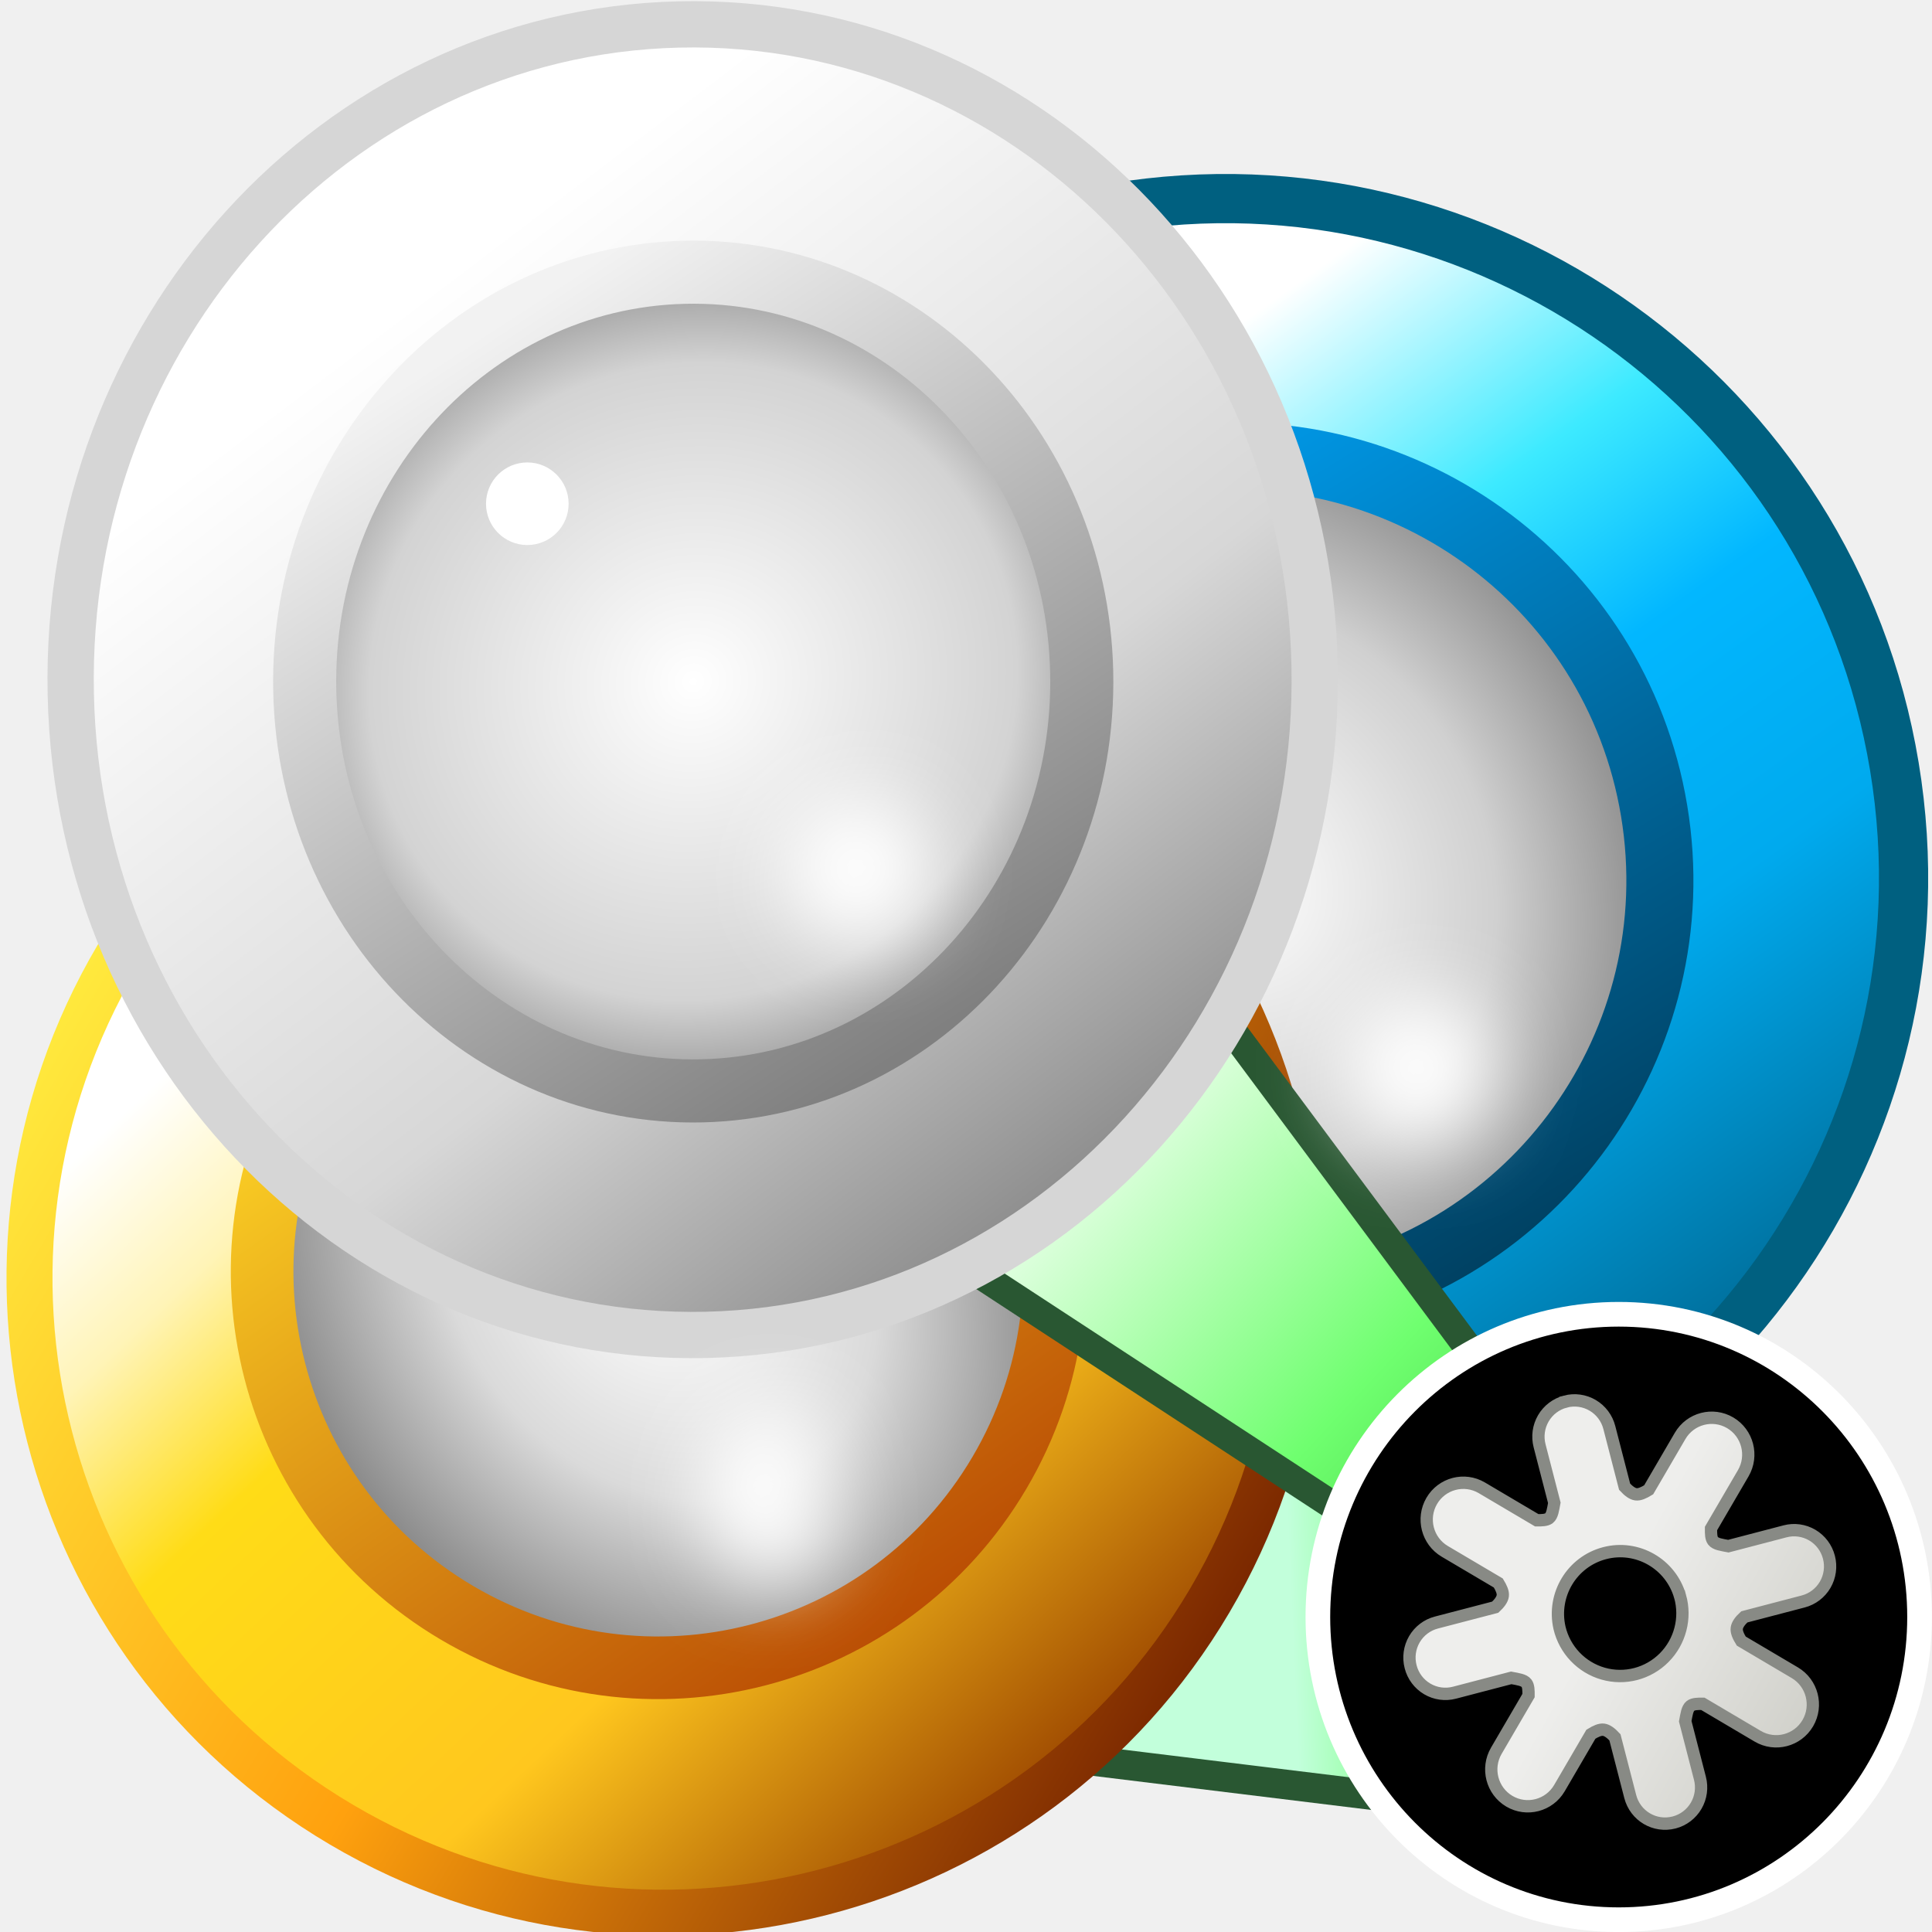
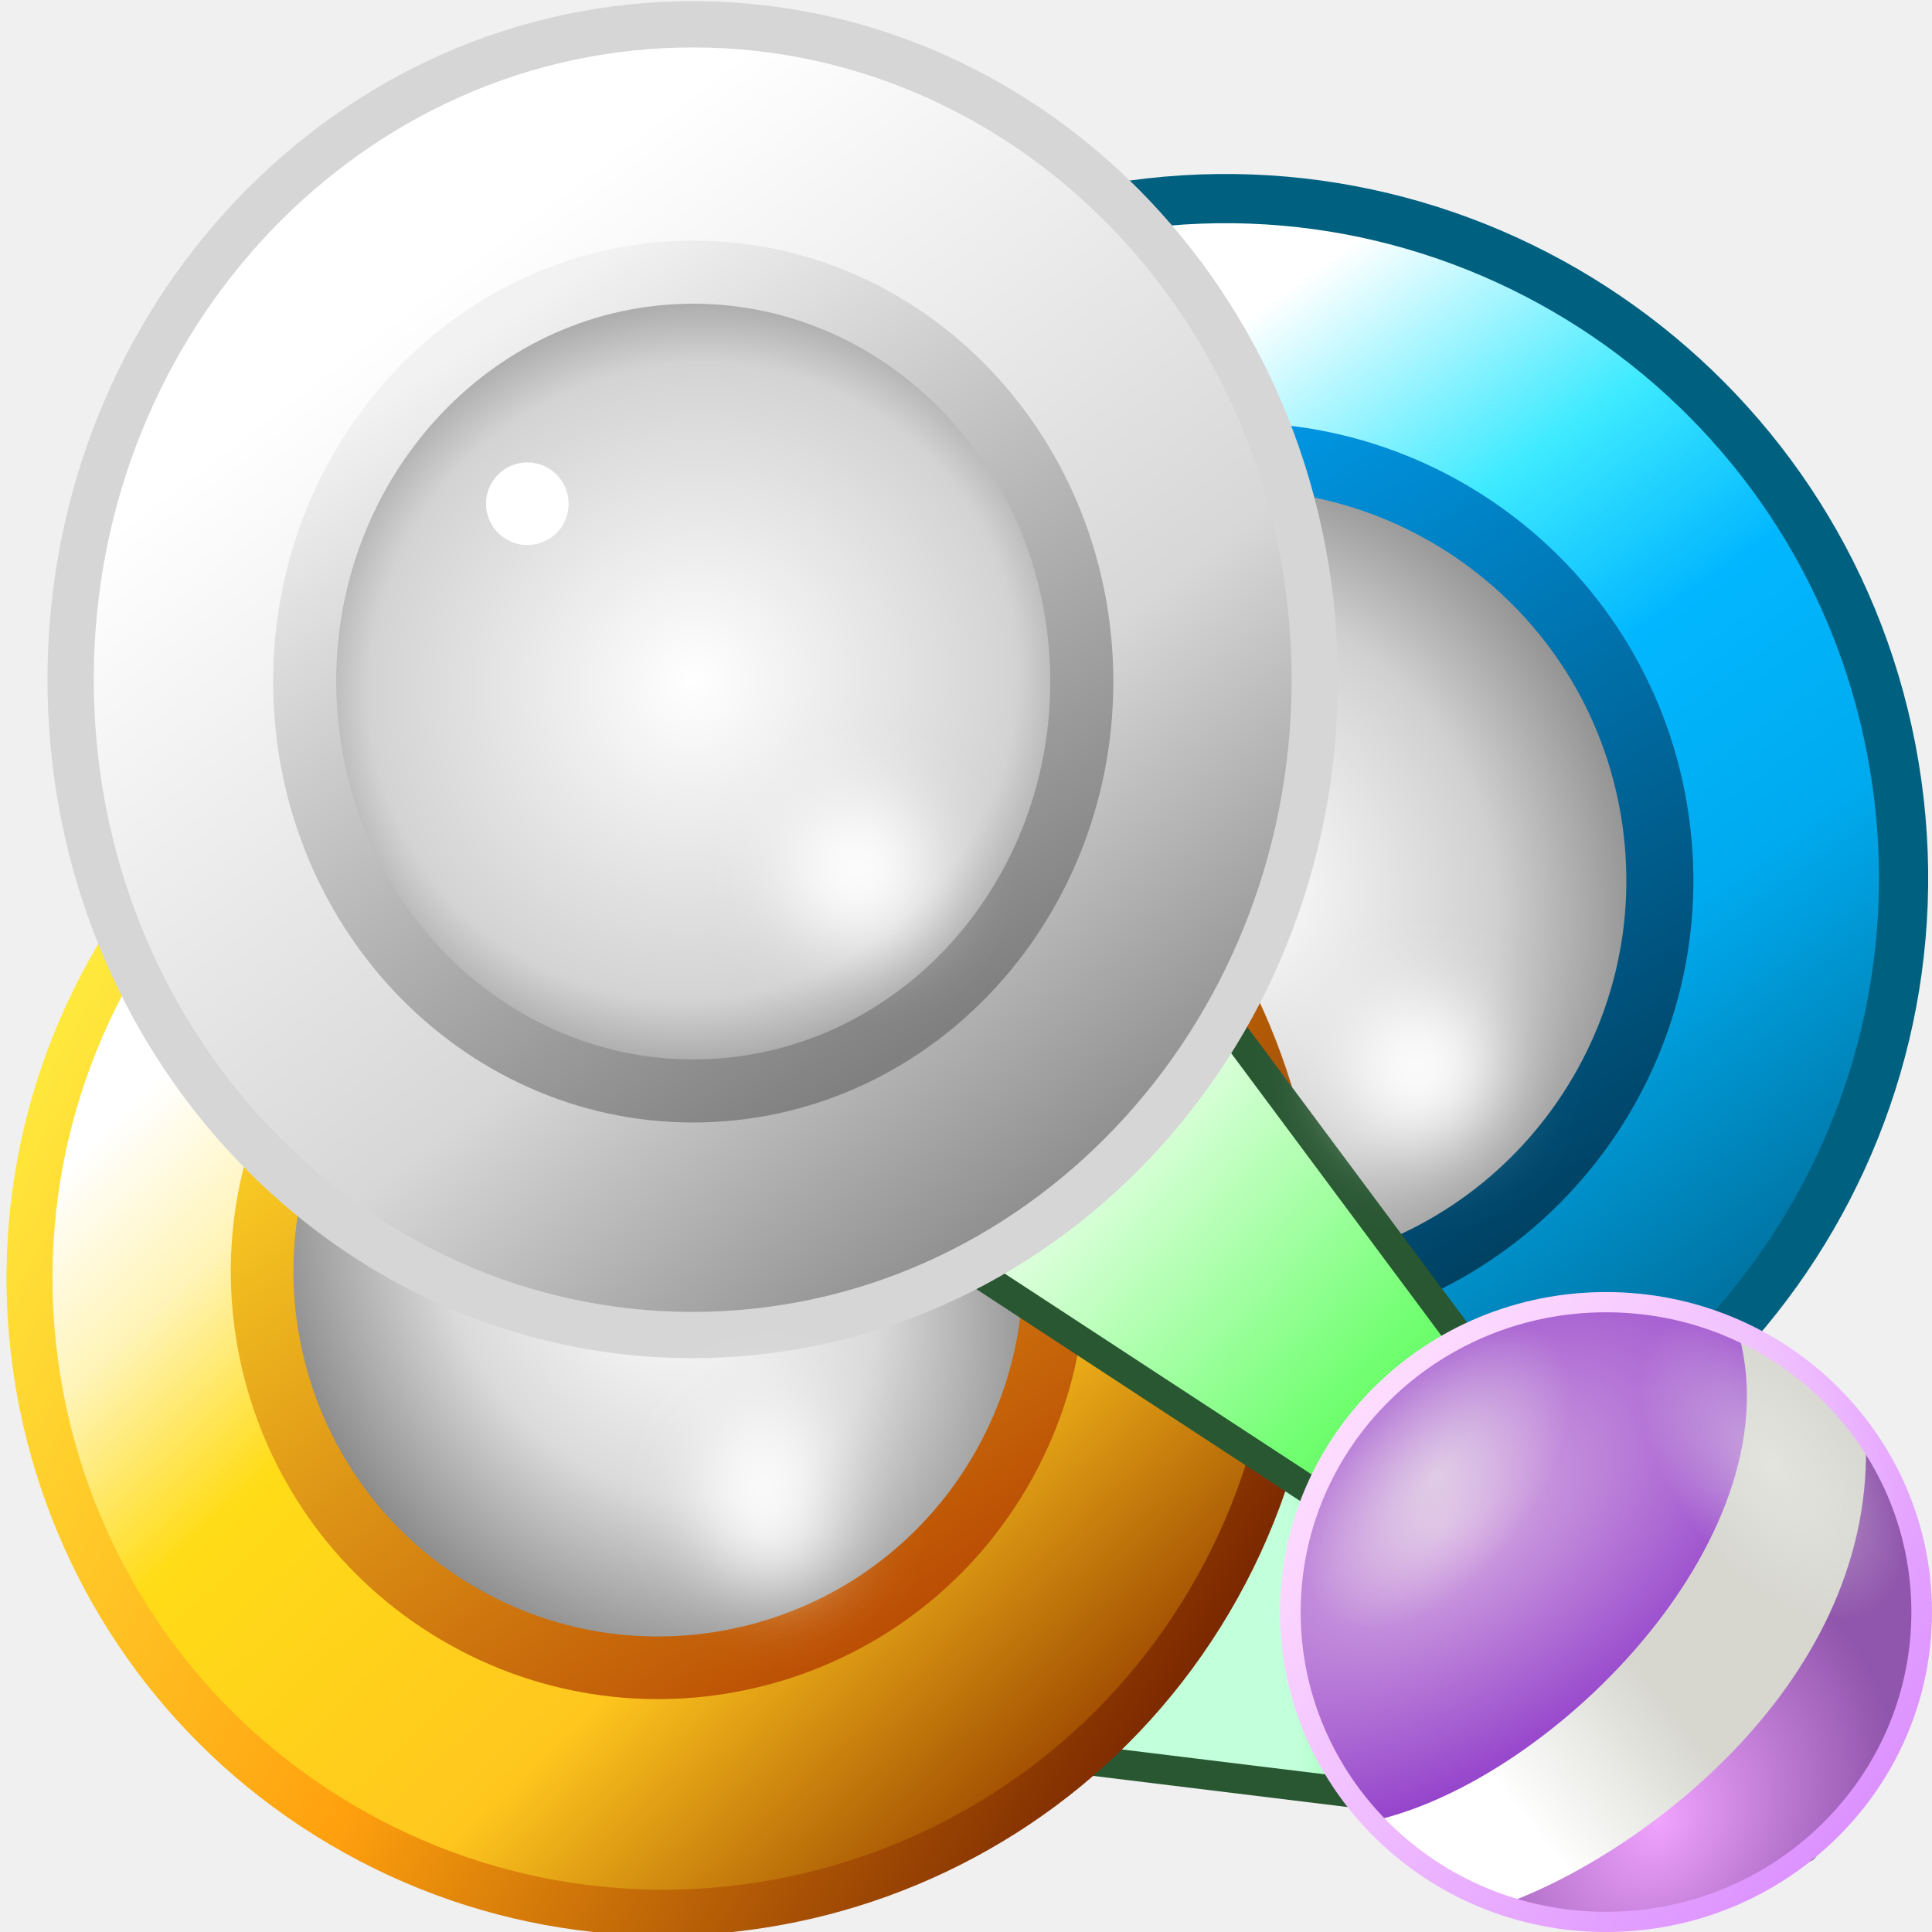
<svg xmlns="http://www.w3.org/2000/svg" xmlns:xlink="http://www.w3.org/1999/xlink" width="64mm" height="64mm" viewBox="0 0 64 64">
  <defs>
-     <linearGradient id="m">
+     <linearGradient id="j">
      <stop offset="0" stop-color="#7b2800" />
      <stop offset=".503" stop-color="#ffa10e" />
      <stop offset="1" stop-color="#ffe93d" />
    </linearGradient>
-     <linearGradient id="l">
+     <linearGradient id="i">
      <stop offset="0" stop-color="#ffd827" />
      <stop offset="1" stop-color="#b33f00" />
    </linearGradient>
-     <linearGradient id="k">
+     <linearGradient id="h">
      <stop offset="0" stop-color="#009dee" />
      <stop offset="1" stop-color="#003753" />
    </linearGradient>
    <linearGradient id="g">
      <stop offset="0" stop-color="#f2f2f2" />
      <stop offset="1" stop-color="gray" />
    </linearGradient>
    <linearGradient id="f">
      <stop offset="0" stop-color="#6fff6f" />
      <stop offset="1" stop-color="#005800" />
    </linearGradient>
    <linearGradient id="e">
      <stop offset="0" stop-color="#c2ffdb" />
      <stop offset=".255" stop-color="#6fff6f" />
      <stop offset="1" stop-color="#004d00" />
    </linearGradient>
    <linearGradient id="q">
      <stop offset="0" stop-color="#fff" />
      <stop offset=".468" stop-color="#dadada" />
      <stop offset="1" stop-color="#6e6e6e" />
    </linearGradient>
    <linearGradient id="p">
      <stop offset="0" stop-color="#fff" />
      <stop offset=".513" stop-color="#d0d0d0" />
      <stop offset="1" stop-color="#676767" />
    </linearGradient>
    <linearGradient id="o">
      <stop offset="0" stop-color="#fff" />
      <stop offset=".741" stop-color="#d3d3d3" />
      <stop offset=".994" stop-color="#8e8e8e" />
    </linearGradient>
    <linearGradient id="d">
      <stop offset="0" stop-color="#fff" />
      <stop offset=".399" stop-color="#6fff6f" />
      <stop offset="1" stop-color="#007d00" />
    </linearGradient>
    <linearGradient id="c">
      <stop offset=".113" stop-color="#fff" />
      <stop offset=".244" stop-color="#fff4b7" />
      <stop offset=".396" stop-color="#ffdc17" />
      <stop offset=".705" stop-color="#ffc71e" />
      <stop offset="1" stop-color="#9d4800" />
    </linearGradient>
    <linearGradient id="b">
      <stop offset=".198" stop-color="#fff" />
      <stop offset=".398" stop-color="#3deaff" />
      <stop offset=".545" stop-color="#02b7ff" />
      <stop offset=".73" stop-color="#0ae" />
      <stop offset="1" stop-color="#006d99" />
    </linearGradient>
    <linearGradient id="a">
      <stop offset=".142" stop-color="#fff" />
      <stop offset=".669" stop-color="#d7d7d7" />
      <stop offset="1" stop-color="#8c8c8c" />
    </linearGradient>
-     <linearGradient xlink:href="#a" id="B" x1="10.148" y1="5.12" x2="35.432" y2="39.969" gradientUnits="userSpaceOnUse" />
-     <linearGradient xlink:href="#b" id="s" x1="23.651" y1="14.587" x2="43.913" y2="55.855" gradientUnits="userSpaceOnUse" />
-     <linearGradient xlink:href="#c" id="w" x1="-20.459" y1="-18.821" x2="-60.891" y2="-30.538" gradientUnits="userSpaceOnUse" />
-     <linearGradient xlink:href="#d" id="A" x1="34.063" y1="36.533" x2="60.969" y2="61.622" gradientUnits="userSpaceOnUse" gradientTransform="translate(-.04 -.234)" />
-     <linearGradient xlink:href="#e" id="v" x1="40.025" y1="51.3" x2="61.612" y2="63.024" gradientUnits="userSpaceOnUse" gradientTransform="matrix(.66382 -.33402 .43012 1.41934 -5.857 -6.344)" />
-     <linearGradient xlink:href="#f" id="r" x1="54.059" y1="45.594" x2="62.332" y2="62.32" gradientUnits="userSpaceOnUse" gradientTransform="translate(.39 .117)" />
-     <linearGradient xlink:href="#g" id="D" x1="15.555" y1="11.552" x2="30.07" y2="35.01" gradientUnits="userSpaceOnUse" />
-     <linearGradient xlink:href="#k" id="u" x1="28.995" y1="22.531" x2="41.349" y2="53.158" gradientUnits="userSpaceOnUse" />
-     <linearGradient xlink:href="#l" id="z" x1="-28.175" y1="-18.696" x2="-56.278" y2="-31.224" gradientUnits="userSpaceOnUse" />
-     <linearGradient xlink:href="#m" id="x" x1="-62.22" y1="-25.308" x2="-18.692" y2="-25.308" gradientUnits="userSpaceOnUse" />
-     <linearGradient xlink:href="#n" id="H" x1="7.598" y1="7.681" x2="12.404" y2="12.336" gradientUnits="userSpaceOnUse" gradientTransform="matrix(1.12453 -.29235 .29238 1.1244 47.126 26.974)" />
-     <linearGradient id="n">
-       <stop offset="0" stop-color="#eeeeec" />
-       <stop offset="1" stop-color="#d2d2cc" />
+     <linearGradient xlink:href="#a" id="H" x1="10.148" y1="5.12" x2="35.432" y2="39.969" gradientUnits="userSpaceOnUse" />
+     <linearGradient xlink:href="#b" id="y" x1="23.651" y1="14.587" x2="43.913" y2="55.855" gradientUnits="userSpaceOnUse" />
+     <linearGradient xlink:href="#c" id="C" x1="-20.459" y1="-18.821" x2="-60.891" y2="-30.538" gradientUnits="userSpaceOnUse" />
+     <linearGradient xlink:href="#d" id="G" x1="34.063" y1="36.533" x2="60.969" y2="61.622" gradientUnits="userSpaceOnUse" gradientTransform="translate(-.04 -.234)" />
+     <linearGradient xlink:href="#e" id="B" x1="40.025" y1="51.3" x2="61.612" y2="63.024" gradientUnits="userSpaceOnUse" gradientTransform="matrix(.66382 -.33402 .43012 1.41934 -5.857 -6.344)" />
+     <linearGradient xlink:href="#f" id="x" x1="54.059" y1="45.594" x2="62.332" y2="62.32" gradientUnits="userSpaceOnUse" gradientTransform="translate(.39 .117)" />
+     <linearGradient xlink:href="#g" id="J" x1="15.555" y1="11.552" x2="30.07" y2="35.01" gradientUnits="userSpaceOnUse" />
+     <linearGradient xlink:href="#h" id="A" x1="28.995" y1="22.531" x2="41.349" y2="53.158" gradientUnits="userSpaceOnUse" />
+     <linearGradient xlink:href="#i" id="F" x1="-28.175" y1="-18.696" x2="-56.278" y2="-31.224" gradientUnits="userSpaceOnUse" />
+     <linearGradient xlink:href="#j" id="D" x1="-62.22" y1="-25.308" x2="-18.692" y2="-25.308" gradientUnits="userSpaceOnUse" />
+     <linearGradient id="r">
+       <stop offset="0" stop-color="#d8aee3" />
+       <stop offset="1" stop-color="#9544cb" />
    </linearGradient>
-     <radialGradient xlink:href="#o" id="C" cx="22.484" cy="23.108" fx="22.484" fy="23.108" r="13.917" gradientTransform="matrix(.54506 .85524 -.88595 .5605 30.701 -9.074)" gradientUnits="userSpaceOnUse" />
-     <radialGradient xlink:href="#p" id="t" cx="35.62" cy="35.459" fx="35.62" fy="35.459" r="15.154" gradientUnits="userSpaceOnUse" gradientTransform="rotate(72.063 41.544 31.245)scale(1.22763 1.07673)" />
-     <radialGradient xlink:href="#q" id="y" cx="-40.187" cy="-25.201" fx="-40.187" fy="-25.201" r="14.157" gradientUnits="userSpaceOnUse" gradientTransform="rotate(200.522 -44.48 -25.978)scale(1.21365 1)" />
-     <filter id="E" x="-.62" y="-.62" width="2.24" height="2.24" color-interpolation-filters="sRGB">
+     <linearGradient id="u">
+       <stop offset="0" stop-color="#eeeeec" stop-opacity=".6" />
+       <stop offset="1" stop-color="#eeeeec" stop-opacity="0" />
+     </linearGradient>
+     <linearGradient id="w">
+       <stop offset="0" stop-color="#eeeeec" stop-opacity=".546" />
+       <stop offset="1" stop-color="#eeeeec" stop-opacity="0" />
+     </linearGradient>
+     <linearGradient id="s">
+       <stop offset="0" stop-color="#f0a3ff" />
+       <stop offset="1" stop-color="#9055ac" />
+     </linearGradient>
+     <linearGradient y2="27.046" x2="23.799" y1="30.134" x1="4.635" gradientTransform="rotate(-30 36 -19.955)scale(.32835 .33)" gradientUnits="userSpaceOnUse" id="P" xlink:href="#t" />
+     <linearGradient id="t">
+       <stop offset=".355" stop-color="#fff" />
+       <stop offset="1" stop-color="#d7d7d0" />
+     </linearGradient>
+     <linearGradient y2="35.589" x2="39.99" y1="7.633" x1="7.011" gradientUnits="userSpaceOnUse" id="R" xlink:href="#v" />
+     <linearGradient id="v">
+       <stop offset="0" stop-color="#fedcff" />
+       <stop offset="1" stop-color="#dd93ff" />
+     </linearGradient>
+     <radialGradient xlink:href="#o" id="I" cx="22.484" cy="23.108" fx="22.484" fy="23.108" r="13.917" gradientTransform="matrix(.54506 .85524 -.88595 .5605 30.701 -9.074)" gradientUnits="userSpaceOnUse" />
+     <radialGradient xlink:href="#p" id="z" cx="35.62" cy="35.459" fx="35.62" fy="35.459" r="15.154" gradientUnits="userSpaceOnUse" gradientTransform="rotate(72.063 41.544 31.245)scale(1.22763 1.07673)" />
+     <radialGradient xlink:href="#q" id="E" cx="-40.187" cy="-25.201" fx="-40.187" fy="-25.201" r="14.157" gradientUnits="userSpaceOnUse" gradientTransform="rotate(200.522 -44.48 -25.978)scale(1.21365 1)" />
+     <radialGradient r="19.25" fy="9.532" fx="16.768" cy="9.532" cx="16.768" gradientTransform="matrix(.4233 -.282 .15425 .23185 12.778 18.17)" gradientUnits="userSpaceOnUse" id="N" xlink:href="#r" />
+     <radialGradient r="19.304" fy="35.457" fx="19.739" cy="35.457" cx="19.739" gradientTransform="matrix(.18573 -.24772 .19376 .14638 15.67 21.894)" gradientUnits="userSpaceOnUse" id="O" xlink:href="#s" />
+     <radialGradient r="6.5" fy="18.857" fx="19.786" cy="18.857" cx="19.786" gradientTransform="matrix(1 0 0 1.89011 0 -16.785)" gradientUnits="userSpaceOnUse" id="Q" xlink:href="#u" />
+     <radialGradient r="6.5" fy="18.857" fx="19.786" cy="18.857" cx="19.786" gradientTransform="matrix(1 0 0 1.89011 0 -16.785)" gradientUnits="userSpaceOnUse" id="S" xlink:href="#w" />
+     <filter id="K" x="-.62" y="-.62" width="2.24" height="2.24" color-interpolation-filters="sRGB">
      <feGaussianBlur stdDeviation=".707" />
    </filter>
-     <filter id="F" x="-.662" y="-.535" width="2.325" height="2.069" color-interpolation-filters="sRGB">
+     <filter id="L" x="-.662" y="-.535" width="2.325" height="2.069" color-interpolation-filters="sRGB">
      <feGaussianBlur stdDeviation="0.707 0.726" />
    </filter>
-     <filter id="G" x="-.62" y="-.62" width="2.24" height="2.24" color-interpolation-filters="sRGB">
+     <filter id="M" x="-.62" y="-.62" width="2.24" height="2.24" color-interpolation-filters="sRGB">
      <feGaussianBlur stdDeviation=".707" />
    </filter>
  </defs>
-   <path d="m61.078 59.918-8.989-32.79-10.844 4.995Z" fill="url(#r)" stroke="#295732" stroke-width=".945" stroke-linecap="round" stroke-linejoin="round" />
-   <circle cx="35.273" cy="35.309" transform="rotate(-9.414)" r="22.482" fill="url(#s)" stroke="#006080" stroke-width="1.63" stroke-linecap="round" stroke-linejoin="round" />
-   <circle cx="35.62" cy="35.459" r="14.044" transform="rotate(-9.414)" fill="url(#t)" stroke="url(#u)" stroke-width="2.221" stroke-linecap="round" stroke-linejoin="round" />
-   <path d="M59.76 61.216 33.417 41.34 34 58.062Z" fill="url(#v)" stroke="#295732" stroke-width=".985" stroke-linecap="round" stroke-linejoin="round" />
-   <circle cx="-40.456" cy="-25.308" r="21.002" transform="rotate(-149.458)" fill="url(#w)" stroke="url(#x)" stroke-width="1.523" stroke-linecap="round" stroke-linejoin="round" />
-   <circle cx="-40.187" cy="-25.201" r="13.12" transform="rotate(-149.458)" fill="url(#y)" stroke="url(#z)" stroke-width="2.075" stroke-linecap="round" stroke-linejoin="round" />
-   <path d="M60.457 60.536 40.207 33.32l-8.446 8.439Z" fill="url(#A)" stroke="#295732" stroke-width=".945" stroke-linecap="round" stroke-linejoin="round" />
-   <ellipse cx="22.467" cy="23.045" transform="rotate(-1.339)skewX(-.133)" rx="20.607" ry="21.709" fill="url(#B)" stroke="#d6d6d6" stroke-width="1.533" stroke-linecap="round" stroke-linejoin="round" />
-   <ellipse cx="22.484" cy="23.108" transform="rotate(-1.339)skewX(-.133)" rx="12.872" ry="13.561" fill="url(#C)" stroke="url(#D)" stroke-width="2.09" stroke-linecap="round" stroke-linejoin="round" />
+   <path d="m61.078 59.918-8.989-32.79-10.844 4.995Z" fill="url(#x)" stroke="#295732" stroke-width=".945" stroke-linecap="round" stroke-linejoin="round" />
+   <circle cx="35.273" cy="35.309" transform="rotate(-9.414)" r="22.482" fill="url(#y)" stroke="#006080" stroke-width="1.63" stroke-linecap="round" stroke-linejoin="round" />
+   <circle cx="35.62" cy="35.459" r="14.044" transform="rotate(-9.414)" fill="url(#z)" stroke="url(#A)" stroke-width="2.221" stroke-linecap="round" stroke-linejoin="round" />
+   <path d="M59.76 61.216 33.417 41.34 34 58.062Z" fill="url(#B)" stroke="#295732" stroke-width=".985" stroke-linecap="round" stroke-linejoin="round" />
+   <circle cx="-40.456" cy="-25.308" r="21.002" transform="rotate(-149.458)" fill="url(#C)" stroke="url(#D)" stroke-width="1.523" stroke-linecap="round" stroke-linejoin="round" />
+   <circle cx="-40.187" cy="-25.201" r="13.12" transform="rotate(-149.458)" fill="url(#E)" stroke="url(#F)" stroke-width="2.075" stroke-linecap="round" stroke-linejoin="round" />
+   <path d="M60.457 60.536 40.207 33.32l-8.446 8.439Z" fill="url(#G)" stroke="#295732" stroke-width=".945" stroke-linecap="round" stroke-linejoin="round" />
+   <ellipse cx="22.467" cy="23.045" transform="rotate(-1.339)skewX(-.133)" rx="20.607" ry="21.709" fill="url(#H)" stroke="#d6d6d6" stroke-width="1.533" stroke-linecap="round" stroke-linejoin="round" />
+   <ellipse cx="22.484" cy="23.108" transform="rotate(-1.339)skewX(-.133)" rx="12.872" ry="13.561" fill="url(#I)" stroke="url(#J)" stroke-width="2.09" stroke-linecap="round" stroke-linejoin="round" />
  <circle cx="17.468" cy="16.687" r="1.368" fill="#fff" />
-   <circle style="mix-blend-mode:normal" cx="29.039" cy="29.412" r="1.368" transform="translate(-23.577 -23.832)scale(1.79036)" fill="#fff" filter="url(#E)" />
-   <path style="mix-blend-mode:normal" transform="translate(-26.424 -3.209)scale(1.79036)" d="M30.32 29.412a1.28 1.63 0 0 1-1.159 1.623 1.28 1.63 0 0 1-1.38-1.314 1.28 1.63 0 0 1 .898-1.872 1.28 1.63 0 0 1 1.549.958l-1.189.605z" fill="#fff" filter="url(#F)" />
-   <circle style="mix-blend-mode:normal" cx="29.039" cy="29.412" r="1.368" transform="translate(-4.998 -17.249)scale(1.79036)" fill="#fff" filter="url(#G)" />
-   <ellipse ry="10.028" rx="9.966" cy="53.565" cx="53.622" style="marker:none" color="#000" overflow="visible" stroke="#fff" stroke-width=".817" enable-background="accumulate" />
-   <g color="#000">
-     <path style="marker:none" d="M60.644 33.586a2.176 2.176 0 1 1-4.21 1.095 2.176 2.176 0 0 1 4.21-1.095zM56.64 26.83a1.255 1.255 0 0 0-.9 1.533l.514 1.978c-.045.235-.07.448-.186.536-.092.07-.254.073-.428.07l-1.918-1.125a1.28 1.28 0 0 0-1.75.455 1.28 1.28 0 0 0 .455 1.75l1.87 1.097c.104.168.173.321.156.447s-.117.259-.263.393l-2.054.534a1.255 1.255 0 0 0-.901 1.534c.175.675.86 1.076 1.534.901l1.978-.514c.235.044.448.07.536.185.07.093.072.254.07.429l-1.126 1.917a1.28 1.28 0 0 0 .455 1.75 1.28 1.28 0 0 0 1.75-.455l1.098-1.87c.168-.104.321-.173.447-.156s.259.117.393.263l.535 2.054c.175.675.86 1.076 1.534.9a1.255 1.255 0 0 0 .9-1.533l-.514-1.978c.044-.235.07-.447.186-.536.092-.07.254-.072.428-.07l1.917 1.126a1.28 1.28 0 0 0 1.75-.455 1.28 1.28 0 0 0-.455-1.75l-1.869-1.098c-.104-.167-.174-.32-.157-.446.017-.127.118-.26.264-.394l2.054-.534a1.255 1.255 0 0 0 .9-1.534 1.255 1.255 0 0 0-1.533-.9l-1.978.514c-.235-.044-.448-.07-.536-.186-.07-.092-.073-.254-.07-.428l1.125-1.917a1.28 1.28 0 0 0-.455-1.75 1.28 1.28 0 0 0-1.75.455l-1.098 1.87c-.167.103-.32.173-.446.156-.127-.017-.26-.118-.394-.263l-.534-2.055a1.255 1.255 0 0 0-1.534-.9z" overflow="visible" fill="none" stroke="#000" stroke-width=".859" enable-background="accumulate" transform="matrix(.94861 0 0 .9545 -1.716 21.296)" />
-     <path d="M60.479 33.088a2.176 2.176 0 1 1-4.211 1.095 2.176 2.176 0 0 1 4.21-1.095zm-4.005-6.756a1.255 1.255 0 0 0-.901 1.534l.514 1.978c-.044.234-.07.447-.185.535-.093.07-.254.073-.429.071l-1.917-1.126a1.28 1.28 0 0 0-1.75.455 1.28 1.28 0 0 0 .455 1.75l1.87 1.098c.103.167.173.32.156.446s-.118.26-.263.394L51.969 34a1.255 1.255 0 0 0-.9 1.533 1.253 1.253 0 0 0 1.533.901l1.979-.514c.234.044.447.07.535.186.07.092.073.253.071.428l-1.126 1.917a1.28 1.28 0 0 0 .455 1.75 1.28 1.28 0 0 0 1.75-.455l1.098-1.87c.167-.103.32-.173.447-.156.126.017.258.118.393.263l.534 2.054c.175.675.86 1.076 1.534.901a1.255 1.255 0 0 0 .9-1.534l-.513-1.978c.044-.234.07-.447.185-.535.093-.07.254-.073.429-.071l1.917 1.126a1.28 1.28 0 0 0 1.75-.455 1.28 1.28 0 0 0-.455-1.75l-1.87-1.098c-.104-.167-.173-.32-.156-.446.017-.127.117-.26.263-.394l2.054-.534a1.255 1.255 0 0 0 .901-1.534 1.255 1.255 0 0 0-1.534-.9l-1.978.514c-.235-.044-.447-.07-.536-.186-.07-.092-.072-.253-.07-.428l1.126-1.917a1.28 1.28 0 0 0-.455-1.75 1.28 1.28 0 0 0-1.75.455l-1.098 1.87c-.168.103-.321.173-.447.156s-.259-.118-.393-.263l-.534-2.054a1.255 1.255 0 0 0-1.534-.901z" style="marker:none" overflow="visible" fill="url(#H)" fill-rule="evenodd" stroke="#888a85" stroke-width=".429" enable-background="accumulate" transform="matrix(.94861 0 0 .9545 -1.716 21.296)" />
+   <circle style="mix-blend-mode:normal" cx="29.039" cy="29.412" r="1.368" transform="translate(-23.577 -23.832)scale(1.79036)" fill="#fff" filter="url(#K)" />
+   <path style="mix-blend-mode:normal" transform="translate(-26.424 -3.209)scale(1.79036)" d="M30.32 29.412a1.28 1.63 0 0 1-1.159 1.623 1.28 1.63 0 0 1-1.38-1.314 1.28 1.63 0 0 1 .898-1.872 1.28 1.63 0 0 1 1.549.958l-1.189.605z" fill="#fff" filter="url(#L)" />
+   <circle style="mix-blend-mode:normal" cx="29.039" cy="29.412" r="1.368" transform="translate(-4.998 -17.249)scale(1.79036)" fill="#fff" filter="url(#M)" />
+   <g transform="translate(16.133 27.434)scale(1.48123)" stroke-width=".942">
+     <path style="marker:none" d="M21.666 11.476c-3.375 1.949-4.562 6.219-2.649 9.532.247.427 1.238 1.577 1.557 1.93 4.043-.916 9.688-6.409 8.264-11.37-2.314-1.258-5.204-1.228-7.172-.092" color="#000" overflow="visible" fill="url(#N)" />
+     <path style="marker:none" d="M30.042 12.574c.304 5.627-5.739 10.218-8.567 11.057 3.15 1.385 5.525.746 7.074-.149 3.372-1.946 4.97-6.666 1.493-10.908" color="#000" overflow="visible" fill="url(#O)" />
+     <path d="M19.827 22.199c4.065-.913 9.574-6.488 8.107-11.083 1.435.603 2.125 1.117 2.894 2.42.295 5.534-5.061 9.454-8.087 10.526-1.052-.178-1.833-.655-2.914-1.863" fill="url(#P)" fill-rule="evenodd" />
+     <ellipse ry="12.286" rx="6.5" cy="18.857" cx="19.786" style="marker:none" transform="matrix(.3655 .0617 -.14822 .27807 16.804 8.023)" color="#000" overflow="visible" fill="url(#Q)" />
+     <circle r="21.19" cy="22.048" cx="23.286" style="marker:none" transform="matrix(.33314 0 0 .32704 17.268 10.32)" color="#000" overflow="visible" fill="none" stroke="url(#R)" stroke-width="1.383" />
+     <ellipse ry="12.286" rx="6.5" cy="18.857" cx="19.786" transform="matrix(-.3655 .0617 .14822 .27807 33.178 7.809)" style="marker:none" color="#000" overflow="visible" fill="url(#S)" />
  </g>
</svg>
